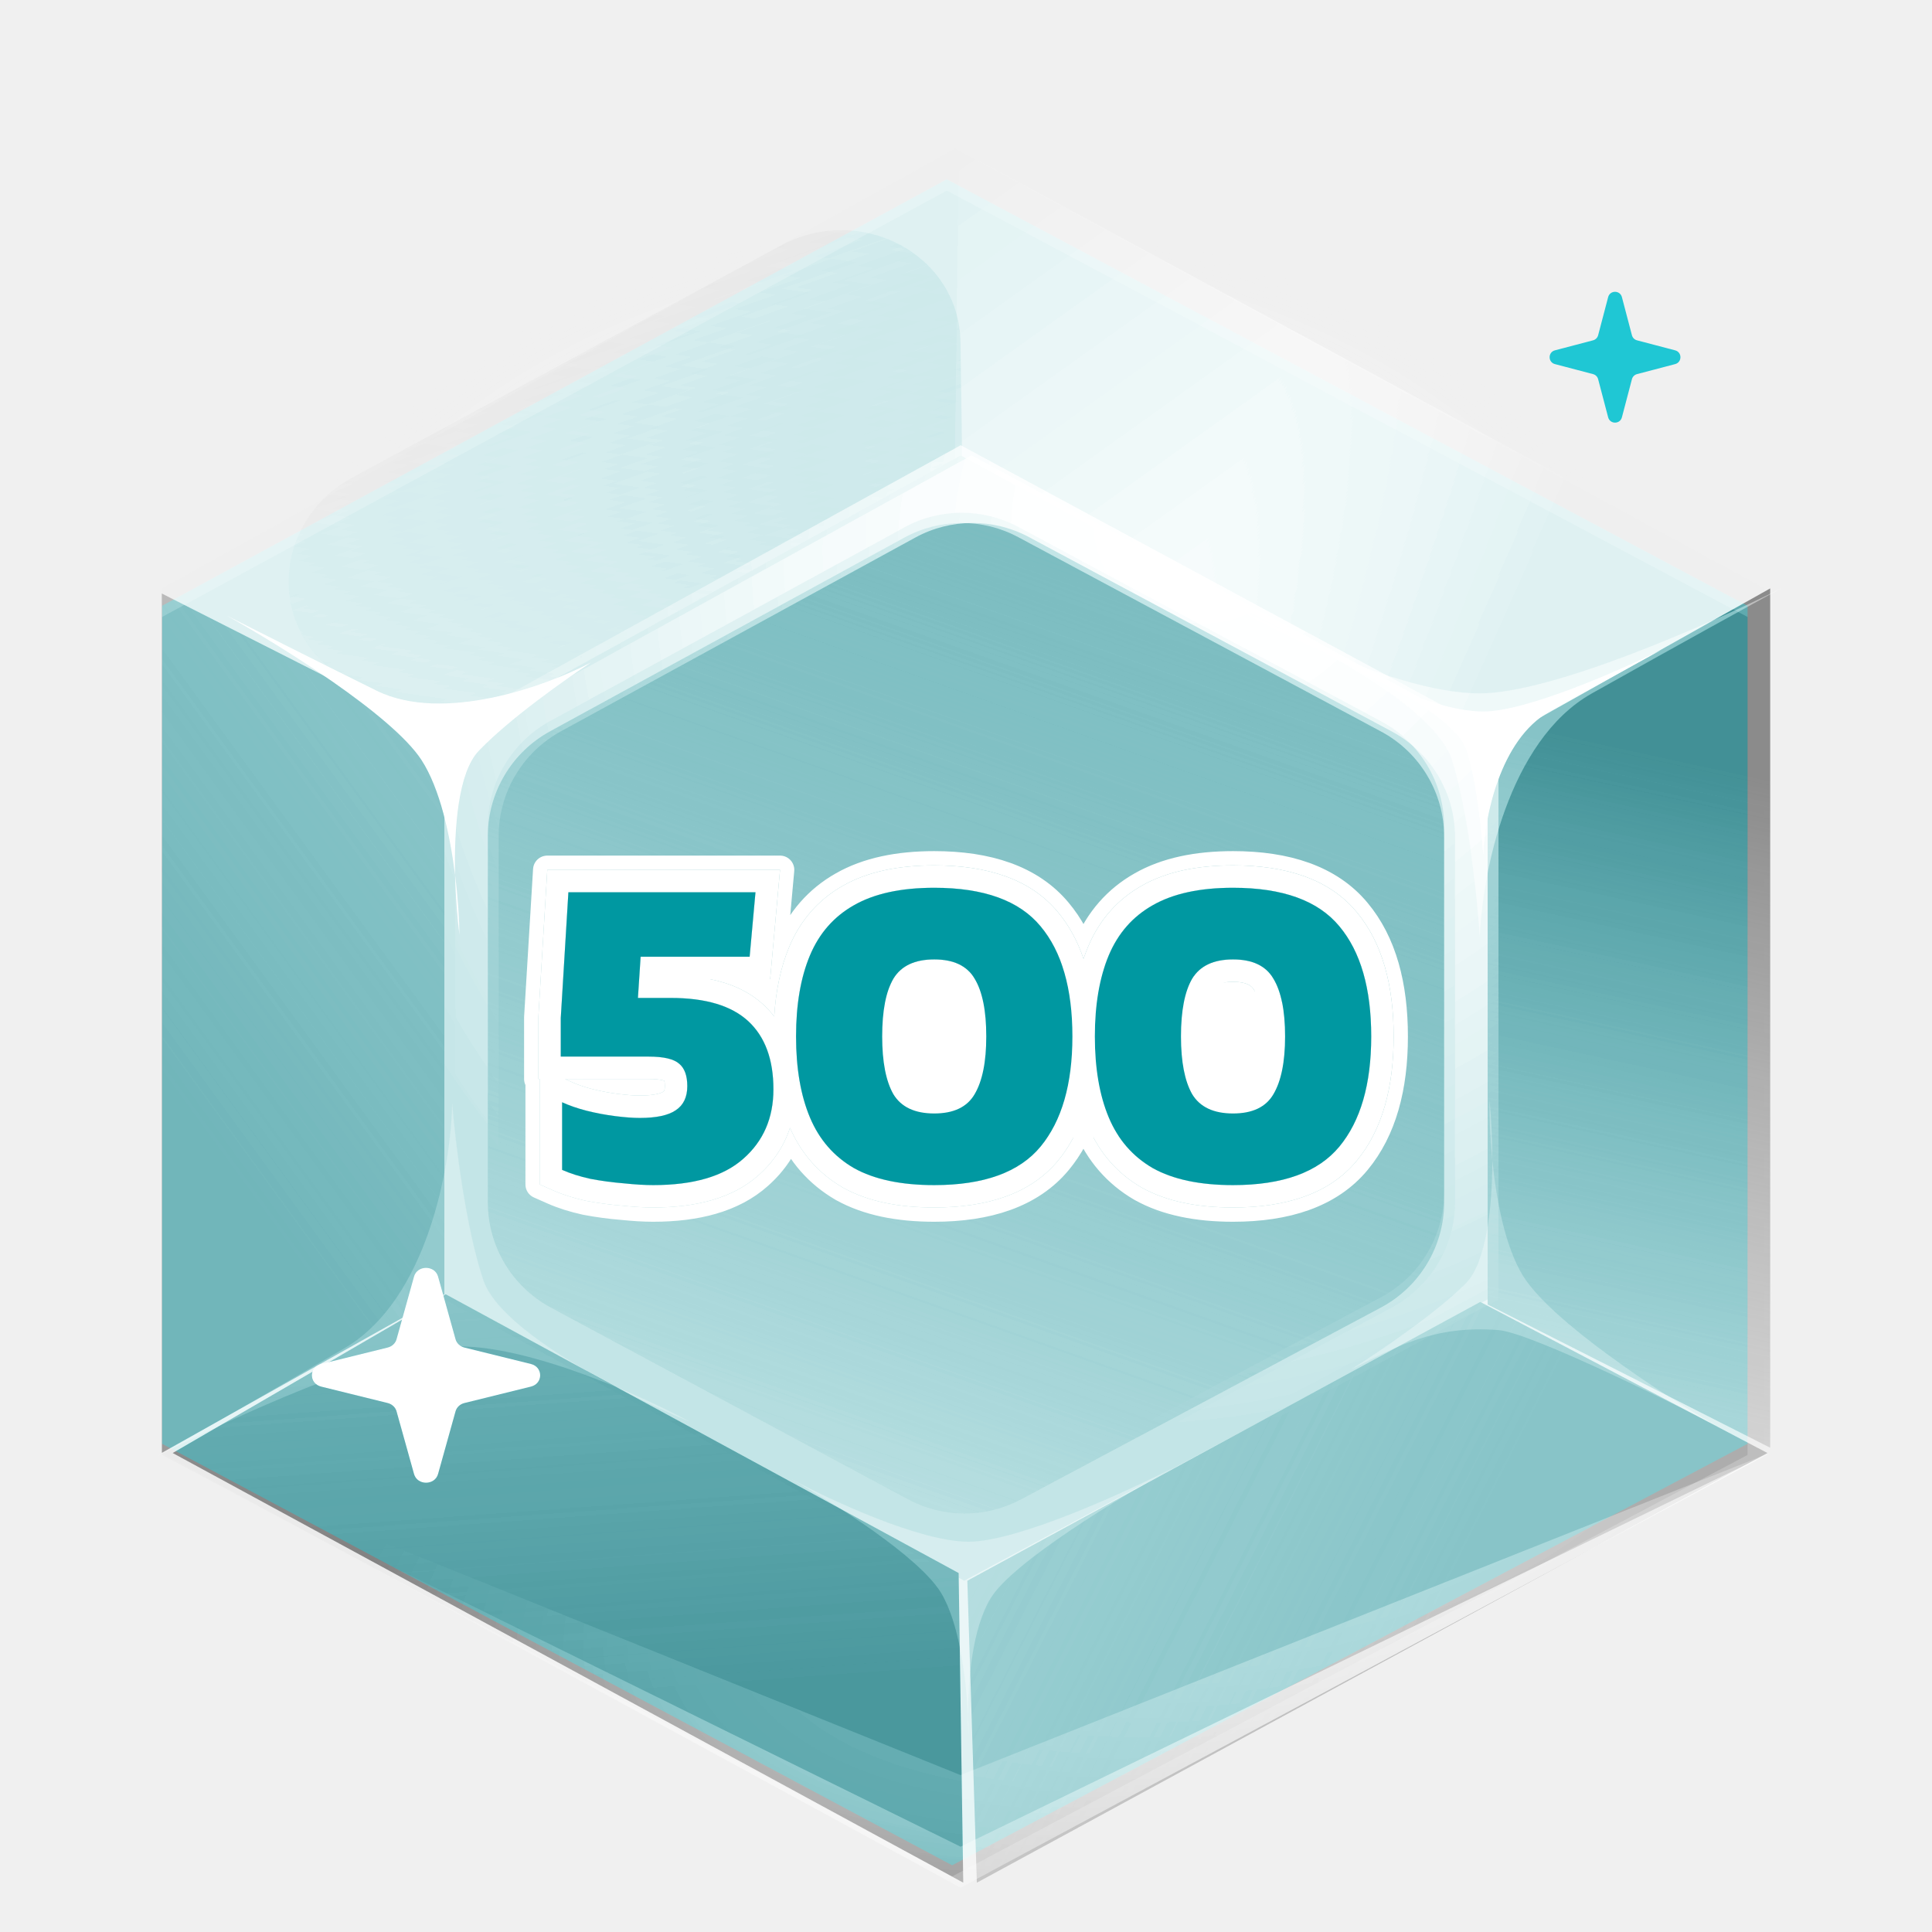
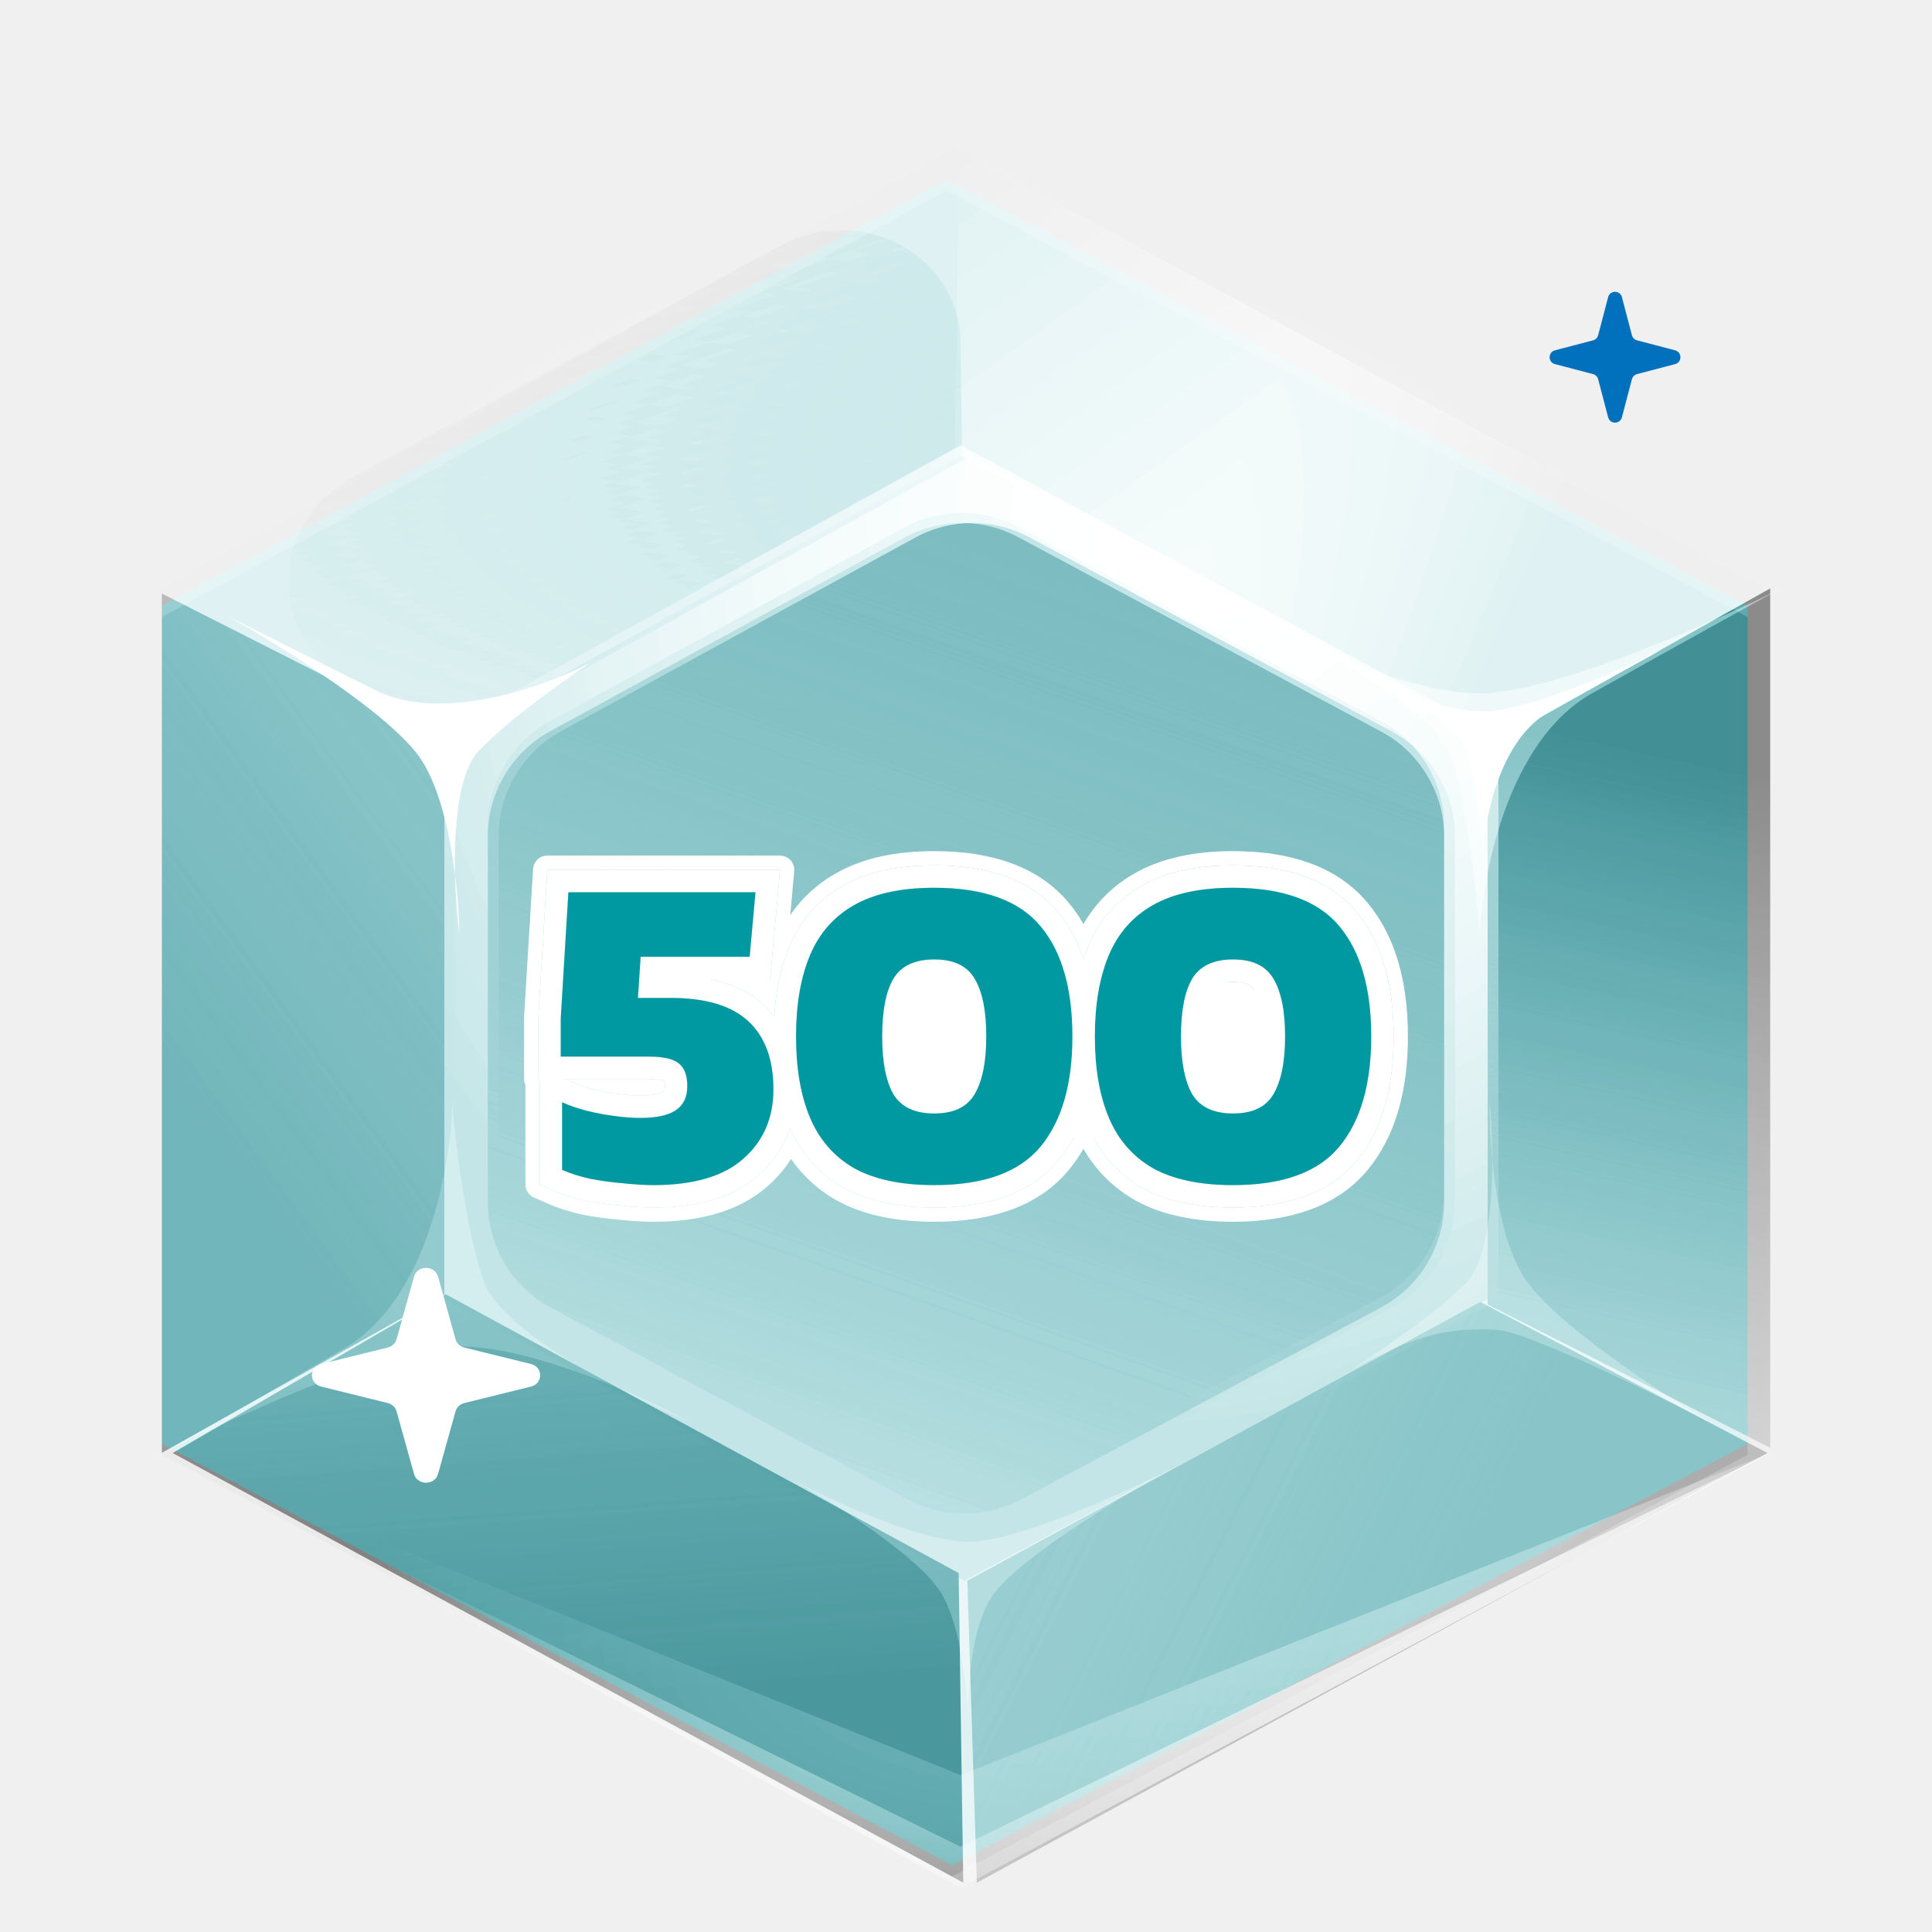
<svg xmlns="http://www.w3.org/2000/svg" width="192" height="192" fill="none" viewBox="0 0 192 192">
  <g clip-path="url(#clip0_2320_340763)">
    <mask id="mask0_2320_340763" width="165" height="107" x="11" y="-14" maskUnits="userSpaceOnUse" style="mask-type:alpha">
      <path fill="#636363" d="M175.993 69.471C176.711 74.068 118.241 91.118 97.324 92.981C89.149 93.69 14.496 73.845 11.652 69.471C8.807 65.097 11.652 -10.276 97.324 -14C175.993 -5.622 175.229 64.814 175.993 69.471Z" />
    </mask>
    <g mask="url(#mask0_2320_340763)">
      <ellipse cx="95.5" cy="82" fill="url(#paint0_radial_2320_340763)" opacity=".5" rx="76.5" ry="61" />
    </g>
    <path fill="#EFEFEF" d="M95.459 187.589L16.08 144.382V58.476L94.919 14.761L175.379 58.476V144.382L95.459 187.589Z" />
    <path fill="url(#paint1_linear_2320_340763)" d="M95.856 146.924L53.879 124.049V78.57L95.57 55.426L138.119 78.57V124.049L95.856 146.924Z" />
    <mask id="mask1_2320_340763" width="81" height="65" x="94" y="14" maskUnits="userSpaceOnUse" style="mask-type:alpha">
      <path fill="url(#paint2_linear_2320_340763)" d="M174.137 57.567L136.338 78.408L94.758 55.025L95.298 14.868L174.137 57.567Z" />
    </mask>
    <g mask="url(#mask1_2320_340763)">
      <path fill="url(#paint3_linear_2320_340763)" fill-rule="evenodd" d="M174.678 57.568L95.298 14.361L15.378 57.568V143.474L95.838 187.189L174.678 143.474V57.568ZM136.878 77.9L94.901 55.026L52.638 77.9V123.38L95.186 146.523L136.878 123.38V77.9Z" clip-rule="evenodd" />
    </g>
    <mask id="mask2_2320_340763" width="68" height="55" x="28" y="22" maskUnits="userSpaceOnUse" style="mask-type:alpha">
      <path fill="url(#paint4_linear_2320_340763)" d="M34.56 67.602L48.104 75.07C51.846 77.133 56.513 77.084 60.323 74.941L89.451 58.561C93.326 56.381 95.703 52.382 95.646 48.134L95.456 34.038C95.339 25.318 85.575 20.08 77.546 24.428L35.063 47.437C26.795 51.915 26.514 63.166 34.56 67.602Z" />
    </mask>
    <g mask="url(#mask2_2320_340763)">
      <path fill="url(#paint5_linear_2320_340763)" fill-rule="evenodd" d="M15.818 64.626C15.818 60.275 18.197 56.272 22.019 54.192L89.538 17.441C93.068 15.519 97.331 15.513 100.867 17.424L168.888 54.198C172.726 56.273 175.118 60.286 175.118 64.649V136.407C175.118 140.761 172.736 144.767 168.909 146.846L100.388 184.075C96.819 186.014 92.507 185.995 88.955 184.026L21.937 146.865C18.161 144.772 15.818 140.794 15.818 136.476V64.626ZM53.618 84.955C53.618 80.606 55.995 76.604 59.814 74.523L89.93 58.112C93.463 56.187 97.731 56.181 101.269 58.096L131.633 74.53C135.468 76.606 137.858 80.617 137.858 84.978V116.317C137.858 120.67 135.478 124.674 131.654 126.753L101.044 143.403C97.473 145.346 93.156 145.327 89.602 143.354L59.732 126.773C55.959 124.678 53.618 120.702 53.618 116.386V84.955Z" clip-rule="evenodd" />
    </g>
    <path fill="#E1E1E1" d="M95.823 157.09L44.159 129.132V73.546L95.472 45.26L147.839 73.546V129.132L95.823 157.09Z" />
    <path fill="url(#paint6_linear_2320_340763)" d="M90.24 149.002L54.743 129.951C50.887 127.882 48.48 123.86 48.48 119.484V83.102C48.48 78.759 50.851 74.762 54.662 72.678L89.876 53.427C93.395 51.503 97.648 51.485 101.184 53.379L137.25 72.699C141.111 74.767 143.52 78.791 143.52 83.171V119.461C143.52 123.849 141.101 127.88 137.228 129.944L101.446 149.018C97.943 150.885 93.739 150.879 90.24 149.002Z" />
    <path fill="url(#paint7_linear_2320_340763)" d="M16.08 144.382V58.984L44.16 73.217V128.624L16.08 144.382Z" />
    <path fill="url(#paint8_linear_2320_340763)" d="M175.92 58.476L175.92 143.874L147.841 129.641L147.841 74.234L175.92 58.476Z" />
    <path fill="url(#paint9_linear_2320_340763)" d="M175.645 144.399L97.079 187.098L96.133 157.09L147.107 129.387L175.645 144.399Z" />
    <path fill="url(#paint10_linear_2320_340763)" d="M95.727 187.098L17.161 144.399L44.295 128.624L95.269 156.327L95.727 187.098Z" />
    <path fill="#fff" d="M43.534 146.482C43.212 147.638 41.468 147.638 41.146 146.482L39.411 140.261C39.298 139.855 38.962 139.538 38.531 139.432L31.921 137.799C30.693 137.495 30.693 135.854 31.921 135.551L38.531 133.918C38.962 133.811 39.298 133.494 39.411 133.089L41.146 126.867C41.468 125.711 43.212 125.711 43.534 126.867L45.269 133.089C45.382 133.494 45.718 133.811 46.149 133.918L52.759 135.551C53.987 135.854 53.987 137.495 52.759 137.799L46.149 139.432C45.718 139.538 45.382 139.855 45.269 140.261L43.534 146.482Z" />
    <g style="mix-blend-mode:overlay">
      <path fill="url(#paint11_radial_2320_340763)" fill-rule="evenodd" d="M45.239 129.132L96.903 157.09L148.918 129.132V73.546L96.551 45.26L45.239 73.546V129.132ZM55.82 129.952L91.318 149.002C94.816 150.88 99.021 150.886 102.524 149.018L138.306 129.945C142.179 127.881 144.598 123.85 144.598 119.461V83.171C144.598 78.792 142.188 74.767 138.328 72.699L102.262 53.379C98.726 51.485 94.473 51.503 90.953 53.427L55.739 72.679C51.928 74.762 49.558 78.76 49.558 83.103V119.484C49.558 123.86 51.964 127.882 55.82 129.952Z" clip-rule="evenodd" />
    </g>
    <g style="mix-blend-mode:overlay">
      <path fill="url(#paint12_radial_2320_340763)" fill-rule="evenodd" d="M44.161 128.116L95.825 156.073L147.841 128.116V72.53L95.474 44.243L44.161 72.53V128.116ZM54.743 128.935L90.24 147.985C93.739 149.863 97.943 149.868 101.446 148.001L137.228 128.928C141.101 126.864 143.52 122.833 143.52 118.444V82.154C143.52 77.775 141.111 73.75 137.25 71.682L101.184 52.362C97.648 50.468 93.395 50.486 89.876 52.41L54.662 71.662C50.851 73.745 48.48 77.742 48.48 82.086V118.467C48.48 122.843 50.887 126.865 54.743 128.935Z" clip-rule="evenodd" />
    </g>
    <g style="mix-blend-mode:soft-light">
      <path fill="url(#paint13_radial_2320_340763)" d="M95.459 187.589L16.08 144.382L95.459 176.406L175.919 144.382L95.459 187.589Z" />
    </g>
    <g style="mix-blend-mode:overlay">
      <path fill="url(#paint14_radial_2320_340763)" d="M95.459 187.589L16.08 144.382L95.459 183.522L175.919 144.382L95.459 187.589Z" />
    </g>
    <g style="mix-blend-mode:soft-light">
      <path fill="#fff" d="M158.199 68.911C149.844 73.607 147.291 86.955 147.058 93.042C146.826 89.346 145.944 80.65 144.273 75.433C143.139 71.893 137.027 67.753 131.329 64.641C128.38 63.363 125.791 62.047 124.08 61.085C126.02 61.924 128.628 63.167 131.329 64.641C136.379 66.831 142.486 68.911 147.058 68.911C154.3 68.911 170.037 61.954 177 58.476C174.215 59.998 166.555 64.215 158.199 68.911Z" />
    </g>
    <g style="mix-blend-mode:soft-light" opacity=".5">
      <path fill="#fff" d="M34.236 133.984C42.505 129.155 44.816 115.768 44.937 109.678C45.236 113.369 46.276 122.05 48.042 127.239C49.24 130.761 55.427 134.802 61.181 137.821C64.152 139.052 66.764 140.326 68.493 141.26C66.537 140.453 63.908 139.252 61.181 137.821C56.092 135.713 49.947 133.732 45.376 133.805C38.135 133.922 22.527 141.131 15.628 144.721C18.385 143.154 25.967 138.814 34.236 133.984Z" />
    </g>
    <g style="mix-blend-mode:overlay">
      <path fill="#fff" d="M37.408 68.633C44.048 71.918 54.4 68.132 58.745 65.828C56.257 67.457 50.537 71.499 47.564 74.632C45.547 76.757 45.112 82.205 45.229 86.983C45.522 89.323 45.643 91.454 45.659 92.9C45.465 91.362 45.285 89.248 45.229 86.983C44.729 82.977 43.726 78.36 41.888 75.53C38.976 71.047 27.79 64.102 22.56 61.19C24.743 62.303 30.769 65.348 37.408 68.633Z" />
    </g>
    <g style="mix-blend-mode:soft-light" opacity=".6">
      <path fill="#fff" d="M148.921 132.182C142.441 131.674 138.652 133.896 134.249 136.1C136.778 134.528 142.6 130.617 145.653 127.554C147.724 125.475 148.299 120.038 148.304 115.259C148.072 112.913 148.006 110.78 148.027 109.334C148.181 110.876 148.307 112.994 148.304 115.259C148.702 119.276 149.585 123.914 151.35 126.785C154.146 131.333 165.151 138.53 170.304 141.56C168.15 140.399 152.292 132.447 148.921 132.182Z" />
    </g>
    <g style="mix-blend-mode:overlay">
      <path fill="#fff" d="M153.993 70.714C149.048 73.476 147.537 81.328 147.399 84.908C147.262 82.734 146.74 77.619 145.751 74.55C145.08 72.468 141.462 70.032 138.09 68.202C136.344 67.45 134.813 66.676 133.8 66.11C134.948 66.604 136.491 67.335 138.09 68.202C141.079 69.49 144.693 70.714 147.399 70.714C151.685 70.714 160.999 66.622 165.12 64.576C163.471 65.471 158.938 67.952 153.993 70.714Z" />
    </g>
    <g style="mix-blend-mode:soft-light" opacity=".6">
      <path fill="#fff" d="M78.719 147.032C82.554 149.094 91.429 153.218 96.25 153.218C101.07 153.218 111.771 148.344 116.519 145.907C111.406 148.719 100.632 155.242 98.441 158.842C96.644 161.794 96.198 166.966 96.196 170.385C96.234 171.13 96.25 171.794 96.25 172.339C96.217 171.8 96.196 171.135 96.196 170.385C96.014 166.772 95.327 161.263 93.51 158.279C91.319 154.68 82.737 149.281 78.719 147.032Z" />
    </g>
    <g style="mix-blend-mode:color-burn" opacity=".5">
      <path fill="#A7A7A7" d="M94.623 186.479L16.109 144.592V61.311L94.089 18.932L173.671 61.311V144.592L94.623 186.479Z" />
    </g>
    <g style="mix-blend-mode:soft-light" opacity=".8">
      <path fill="#14E2F2" d="M94.623 185.37L16.109 143.483V60.202L94.089 17.822L173.671 60.202V143.483L94.623 185.37Z" />
    </g>
-     <path fill="#1FC7D4" d="M161.184 41.472C161 42.176 160 42.176 159.816 41.472L158.821 37.684C158.756 37.437 158.564 37.244 158.316 37.179L154.528 36.184C153.824 36 153.824 35 154.528 34.816L158.316 33.821C158.564 33.756 158.756 33.563 158.821 33.316L159.816 29.528C160 28.824 161 28.824 161.184 29.528L162.179 33.316C162.244 33.563 162.436 33.756 162.684 33.821L166.472 34.816C167.176 35 167.176 36 166.472 36.184L162.684 37.179C162.436 37.244 162.244 37.437 162.179 37.684L161.184 41.472Z" />
+     <path fill="#0171BD" d="M161.184 41.472C161 42.176 160 42.176 159.816 41.472L158.821 37.684C158.756 37.437 158.564 37.244 158.316 37.179L154.528 36.184C153.824 36 153.824 35 154.528 34.816L158.316 33.821C158.564 33.756 158.756 33.563 158.821 33.316L159.816 29.528C160 28.824 161 28.824 161.184 29.528L162.179 33.316C162.244 33.563 162.436 33.756 162.684 33.821L166.472 34.816C167.176 35 167.176 36 166.472 36.184L162.684 37.179C162.436 37.244 162.244 37.437 162.179 37.684L161.184 41.472Z" />
  </g>
  <ellipse cx="105.947" cy="104.503" fill="#fff" rx="26.224" ry="8.574" />
  <mask id="path-30-outside-1_2320_340763" width="89" height="38" x="51.5" y="84" fill="#000" maskUnits="userSpaceOnUse">
    <rect width="89" height="38" x="51.5" y="84" fill="#fff" />
    <path fill-rule="evenodd" d="M58.092 110.329C58.166 110.349 58.24 110.368 58.315 110.387C59.267 110.625 60.218 110.803 61.169 110.921C62.12 111.04 62.922 111.099 63.576 111.099C65.211 111.099 66.4 110.847 67.143 110.343C67.916 109.839 68.302 109.038 68.302 107.94C68.302 106.901 68.035 106.16 67.5 105.715C66.965 105.24 65.954 105.003 64.468 105.003H55.729V101.175L56.487 88.67H75.08L74.5 95.079H63.666L63.398 99.173H66.653C70.131 99.173 72.702 99.944 74.366 101.487C76.031 103.03 76.863 105.284 76.863 108.251C76.863 111.099 75.867 113.399 73.876 115.149C71.914 116.9 68.927 117.775 64.914 117.775C64.082 117.775 63.101 117.716 61.971 117.597C60.871 117.508 59.772 117.36 58.672 117.152C57.602 116.914 56.666 116.618 55.863 116.262V109.542C56.518 109.842 57.261 110.104 58.092 110.329ZM61.764 119.813C60.594 119.717 59.425 119.559 58.258 119.338L58.223 119.332L58.188 119.324C57.007 119.062 55.924 118.724 54.958 118.295L53.634 117.708V107.228H53.5V101.108L54.389 86.445H77.519L76.537 97.304H70.556C72.647 97.724 74.461 98.538 75.883 99.856C76.274 100.219 76.626 100.607 76.941 101.018C77.1 98.442 77.584 96.118 78.437 94.085C79.54 91.457 81.321 89.409 83.758 88.028C86.228 86.615 89.31 86 92.843 86C98.108 86 102.417 87.361 105.125 90.631C106.244 91.969 107.087 93.53 107.682 95.285C107.819 94.874 107.968 94.475 108.132 94.085C109.235 91.457 111.016 89.409 113.453 88.028C115.923 86.615 119.005 86 122.538 86C127.803 86 132.112 87.361 134.82 90.631C137.386 93.699 138.5 97.935 138.5 103C138.5 108.044 137.382 112.272 134.824 115.364C132.117 118.638 127.805 120 122.538 120C119.01 120 115.935 119.401 113.47 118.026L113.453 118.017L113.436 118.007C111.01 116.597 109.234 114.54 108.132 111.915C107.967 111.522 107.816 111.118 107.678 110.704C107.084 112.455 106.243 114.018 105.129 115.364C102.422 118.638 98.11 120 92.843 120C89.316 120 86.24 119.401 83.775 118.026L83.758 118.017L83.741 118.007C81.367 116.627 79.615 114.628 78.508 112.083C77.915 113.89 76.868 115.482 75.356 116.814C72.817 119.075 69.194 120 64.914 120C63.989 120 62.935 119.935 61.764 119.813ZM133.105 92.052C130.995 89.501 127.472 88.225 122.538 88.225C119.239 88.225 116.579 88.804 114.557 89.961C112.566 91.088 111.109 92.75 110.188 94.945C109.266 97.141 108.806 99.826 108.806 103C108.806 106.175 109.266 108.86 110.188 111.055C111.109 113.25 112.566 114.927 114.557 116.084C116.579 117.211 119.239 117.775 122.538 117.775C127.472 117.775 130.995 116.499 133.105 113.948C135.216 111.396 136.271 107.747 136.271 103C136.271 98.223 135.216 94.574 133.105 92.052ZM103.41 92.052C101.3 89.501 97.778 88.225 92.843 88.225C89.544 88.225 86.884 88.804 84.862 89.961C82.871 91.088 81.414 92.75 80.493 94.945C79.572 97.141 79.111 99.826 79.111 103C79.111 106.175 79.572 108.86 80.493 111.055C81.414 113.25 82.871 114.927 84.862 116.084C86.884 117.211 89.544 117.775 92.843 117.775C97.778 117.775 101.3 116.499 103.41 113.948C105.521 111.396 106.576 107.747 106.576 103C106.576 98.223 105.521 94.574 103.41 92.052ZM56.155 107.228H64.468C65.106 107.228 65.547 107.28 65.83 107.347C65.916 107.367 65.977 107.386 66.018 107.4C66.042 107.487 66.073 107.657 66.073 107.94C66.073 108.231 66.022 108.361 66.004 108.399C65.995 108.417 65.988 108.427 65.982 108.433C65.976 108.44 65.96 108.457 65.923 108.481L65.906 108.492L65.89 108.503C65.712 108.623 65.081 108.874 63.576 108.874C63.047 108.874 62.343 108.825 61.445 108.714C60.588 108.607 59.728 108.446 58.864 108.231C58.048 108.02 57.361 107.78 56.792 107.519L56.155 107.228ZM94.933 107.616L94.937 107.609C95.413 106.804 95.786 105.358 95.786 103C95.786 100.6 95.409 99.172 94.948 98.41L94.938 98.394L94.929 98.378C94.708 97.998 94.26 97.571 92.843 97.571C91.448 97.571 90.956 97.987 90.703 98.395C90.259 99.17 89.901 100.609 89.901 103C89.901 105.341 90.252 106.794 90.708 107.613C90.963 108.019 91.457 108.429 92.843 108.429C94.26 108.429 94.708 108.002 94.929 107.622L94.933 107.616ZM88.786 97.259C89.559 95.983 90.911 95.346 92.843 95.346C94.775 95.346 96.113 95.983 96.856 97.259C97.629 98.535 98.015 100.449 98.015 103C98.015 105.522 97.629 107.435 96.856 108.741C96.113 110.017 94.775 110.654 92.843 110.654C90.911 110.654 89.559 110.017 88.786 108.741C88.043 107.435 87.671 105.522 87.671 103C87.671 100.449 88.043 98.535 88.786 97.259ZM124.628 107.616L124.632 107.609C125.108 106.804 125.481 105.358 125.481 103C125.481 100.6 125.104 99.172 124.643 98.41L124.633 98.394L124.624 98.378C124.402 97.998 123.955 97.571 122.538 97.571C121.143 97.571 120.651 97.987 120.398 98.395C119.954 99.17 119.596 100.609 119.596 103C119.596 105.34 119.947 106.794 120.403 107.613C120.658 108.019 121.152 108.429 122.538 108.429C123.955 108.429 124.402 108.002 124.624 107.622L124.628 107.616ZM118.481 97.259C119.254 95.983 120.606 95.346 122.538 95.346C124.47 95.346 125.808 95.983 126.551 97.259C127.324 98.535 127.71 100.449 127.71 103C127.71 105.522 127.324 107.435 126.551 108.741C125.808 110.017 124.47 110.654 122.538 110.654C120.606 110.654 119.254 110.017 118.481 108.741C117.738 107.435 117.366 105.522 117.366 103C117.366 100.449 117.738 98.535 118.481 97.259Z" clip-rule="evenodd" />
  </mask>
  <path fill="#fff" fill-rule="evenodd" d="M58.092 110.329C58.166 110.349 58.24 110.368 58.315 110.387C59.267 110.625 60.218 110.803 61.169 110.921C62.12 111.04 62.922 111.099 63.576 111.099C65.211 111.099 66.4 110.847 67.143 110.343C67.916 109.839 68.302 109.038 68.302 107.94C68.302 106.901 68.035 106.16 67.5 105.715C66.965 105.24 65.954 105.003 64.468 105.003H55.729V101.175L56.487 88.67H75.08L74.5 95.079H63.666L63.398 99.173H66.653C70.131 99.173 72.702 99.944 74.366 101.487C76.031 103.03 76.863 105.284 76.863 108.251C76.863 111.099 75.867 113.399 73.876 115.149C71.914 116.9 68.927 117.775 64.914 117.775C64.082 117.775 63.101 117.716 61.971 117.597C60.871 117.508 59.772 117.36 58.672 117.152C57.602 116.914 56.666 116.618 55.863 116.262V109.542C56.518 109.842 57.261 110.104 58.092 110.329ZM61.764 119.813C60.594 119.717 59.425 119.559 58.258 119.338L58.223 119.332L58.188 119.324C57.007 119.062 55.924 118.724 54.958 118.295L53.634 117.708V107.228H53.5V101.108L54.389 86.445H77.519L76.537 97.304H70.556C72.647 97.724 74.461 98.538 75.883 99.856C76.274 100.219 76.626 100.607 76.941 101.018C77.1 98.442 77.584 96.118 78.437 94.085C79.54 91.457 81.321 89.409 83.758 88.028C86.228 86.615 89.31 86 92.843 86C98.108 86 102.417 87.361 105.125 90.631C106.244 91.969 107.087 93.53 107.682 95.285C107.819 94.874 107.968 94.475 108.132 94.085C109.235 91.457 111.016 89.409 113.453 88.028C115.923 86.615 119.005 86 122.538 86C127.803 86 132.112 87.361 134.82 90.631C137.386 93.699 138.5 97.935 138.5 103C138.5 108.044 137.382 112.272 134.824 115.364C132.117 118.638 127.805 120 122.538 120C119.01 120 115.935 119.401 113.47 118.026L113.453 118.017L113.436 118.007C111.01 116.597 109.234 114.54 108.132 111.915C107.967 111.522 107.816 111.118 107.678 110.704C107.084 112.455 106.243 114.018 105.129 115.364C102.422 118.638 98.11 120 92.843 120C89.316 120 86.24 119.401 83.775 118.026L83.758 118.017L83.741 118.007C81.367 116.627 79.615 114.628 78.508 112.083C77.915 113.89 76.868 115.482 75.356 116.814C72.817 119.075 69.194 120 64.914 120C63.989 120 62.935 119.935 61.764 119.813ZM133.105 92.052C130.995 89.501 127.472 88.225 122.538 88.225C119.239 88.225 116.579 88.804 114.557 89.961C112.566 91.088 111.109 92.75 110.188 94.945C109.266 97.141 108.806 99.826 108.806 103C108.806 106.175 109.266 108.86 110.188 111.055C111.109 113.25 112.566 114.927 114.557 116.084C116.579 117.211 119.239 117.775 122.538 117.775C127.472 117.775 130.995 116.499 133.105 113.948C135.216 111.396 136.271 107.747 136.271 103C136.271 98.223 135.216 94.574 133.105 92.052ZM103.41 92.052C101.3 89.501 97.778 88.225 92.843 88.225C89.544 88.225 86.884 88.804 84.862 89.961C82.871 91.088 81.414 92.75 80.493 94.945C79.572 97.141 79.111 99.826 79.111 103C79.111 106.175 79.572 108.86 80.493 111.055C81.414 113.25 82.871 114.927 84.862 116.084C86.884 117.211 89.544 117.775 92.843 117.775C97.778 117.775 101.3 116.499 103.41 113.948C105.521 111.396 106.576 107.747 106.576 103C106.576 98.223 105.521 94.574 103.41 92.052ZM56.155 107.228H64.468C65.106 107.228 65.547 107.28 65.83 107.347C65.916 107.367 65.977 107.386 66.018 107.4C66.042 107.487 66.073 107.657 66.073 107.94C66.073 108.231 66.022 108.361 66.004 108.399C65.995 108.417 65.988 108.427 65.982 108.433C65.976 108.44 65.96 108.457 65.923 108.481L65.906 108.492L65.89 108.503C65.712 108.623 65.081 108.874 63.576 108.874C63.047 108.874 62.343 108.825 61.445 108.714C60.588 108.607 59.728 108.446 58.864 108.231C58.048 108.02 57.361 107.78 56.792 107.519L56.155 107.228ZM94.933 107.616L94.937 107.609C95.413 106.804 95.786 105.358 95.786 103C95.786 100.6 95.409 99.172 94.948 98.41L94.938 98.394L94.929 98.378C94.708 97.998 94.26 97.571 92.843 97.571C91.448 97.571 90.956 97.987 90.703 98.395C90.259 99.17 89.901 100.609 89.901 103C89.901 105.341 90.252 106.794 90.708 107.613C90.963 108.019 91.457 108.429 92.843 108.429C94.26 108.429 94.708 108.002 94.929 107.622L94.933 107.616ZM88.786 97.259C89.559 95.983 90.911 95.346 92.843 95.346C94.775 95.346 96.113 95.983 96.856 97.259C97.629 98.535 98.015 100.449 98.015 103C98.015 105.522 97.629 107.435 96.856 108.741C96.113 110.017 94.775 110.654 92.843 110.654C90.911 110.654 89.559 110.017 88.786 108.741C88.043 107.435 87.671 105.522 87.671 103C87.671 100.449 88.043 98.535 88.786 97.259ZM124.628 107.616L124.632 107.609C125.108 106.804 125.481 105.358 125.481 103C125.481 100.6 125.104 99.172 124.643 98.41L124.633 98.394L124.624 98.378C124.402 97.998 123.955 97.571 122.538 97.571C121.143 97.571 120.651 97.987 120.398 98.395C119.954 99.17 119.596 100.609 119.596 103C119.596 105.34 119.947 106.794 120.403 107.613C120.658 108.019 121.152 108.429 122.538 108.429C123.955 108.429 124.402 108.002 124.624 107.622L124.628 107.616ZM118.481 97.259C119.254 95.983 120.606 95.346 122.538 95.346C124.47 95.346 125.808 95.983 126.551 97.259C127.324 98.535 127.71 100.449 127.71 103C127.71 105.522 127.324 107.435 126.551 108.741C125.808 110.017 124.47 110.654 122.538 110.654C120.606 110.654 119.254 110.017 118.481 108.741C117.738 107.435 117.366 105.522 117.366 103C117.366 100.449 117.738 98.535 118.481 97.259Z" clip-rule="evenodd" />
  <path fill-rule="evenodd" stroke="#fff" stroke-linejoin="round" stroke-width="2.833" d="M58.092 110.329C58.166 110.349 58.24 110.368 58.315 110.387C59.267 110.625 60.218 110.803 61.169 110.921C62.12 111.04 62.922 111.099 63.576 111.099C65.211 111.099 66.4 110.847 67.143 110.343C67.916 109.839 68.302 109.038 68.302 107.94C68.302 106.901 68.035 106.16 67.5 105.715C66.965 105.24 65.954 105.003 64.468 105.003H55.729V101.175L56.487 88.67H75.08L74.5 95.079H63.666L63.398 99.173H66.653C70.131 99.173 72.702 99.944 74.366 101.487C76.031 103.03 76.863 105.284 76.863 108.251C76.863 111.099 75.867 113.399 73.876 115.149C71.914 116.9 68.927 117.775 64.914 117.775C64.082 117.775 63.101 117.716 61.971 117.597C60.871 117.508 59.772 117.36 58.672 117.152C57.602 116.914 56.666 116.618 55.863 116.262V109.542C56.518 109.842 57.261 110.104 58.092 110.329ZM61.764 119.813C60.594 119.717 59.425 119.559 58.258 119.338L58.223 119.332L58.188 119.324C57.007 119.062 55.924 118.724 54.958 118.295L53.634 117.708V107.228H53.5V101.108L54.389 86.445H77.519L76.537 97.304H70.556C72.647 97.724 74.461 98.538 75.883 99.856C76.274 100.219 76.626 100.607 76.941 101.018C77.1 98.442 77.584 96.118 78.437 94.085C79.54 91.457 81.321 89.409 83.758 88.028C86.228 86.615 89.31 86 92.843 86C98.108 86 102.417 87.361 105.125 90.631C106.244 91.969 107.087 93.53 107.682 95.285C107.819 94.874 107.968 94.475 108.132 94.085C109.235 91.457 111.016 89.409 113.453 88.028C115.923 86.615 119.005 86 122.538 86C127.803 86 132.112 87.361 134.82 90.631C137.386 93.699 138.5 97.935 138.5 103C138.5 108.044 137.382 112.272 134.824 115.364C132.117 118.638 127.805 120 122.538 120C119.01 120 115.935 119.401 113.47 118.026L113.453 118.017L113.436 118.007C111.01 116.597 109.234 114.54 108.132 111.915C107.967 111.522 107.816 111.118 107.678 110.704C107.084 112.455 106.243 114.018 105.129 115.364C102.422 118.638 98.11 120 92.843 120C89.316 120 86.24 119.401 83.775 118.026L83.758 118.017L83.741 118.007C81.367 116.627 79.615 114.628 78.508 112.083C77.915 113.89 76.868 115.482 75.356 116.814C72.817 119.075 69.194 120 64.914 120C63.989 120 62.935 119.935 61.764 119.813ZM133.105 92.052C130.995 89.501 127.472 88.225 122.538 88.225C119.239 88.225 116.579 88.804 114.557 89.961C112.566 91.088 111.109 92.75 110.188 94.945C109.266 97.141 108.806 99.826 108.806 103C108.806 106.175 109.266 108.86 110.188 111.055C111.109 113.25 112.566 114.927 114.557 116.084C116.579 117.211 119.239 117.775 122.538 117.775C127.472 117.775 130.995 116.499 133.105 113.948C135.216 111.396 136.271 107.747 136.271 103C136.271 98.223 135.216 94.574 133.105 92.052ZM103.41 92.052C101.3 89.501 97.778 88.225 92.843 88.225C89.544 88.225 86.884 88.804 84.862 89.961C82.871 91.088 81.414 92.75 80.493 94.945C79.572 97.141 79.111 99.826 79.111 103C79.111 106.175 79.572 108.86 80.493 111.055C81.414 113.25 82.871 114.927 84.862 116.084C86.884 117.211 89.544 117.775 92.843 117.775C97.778 117.775 101.3 116.499 103.41 113.948C105.521 111.396 106.576 107.747 106.576 103C106.576 98.223 105.521 94.574 103.41 92.052ZM56.155 107.228H64.468C65.106 107.228 65.547 107.28 65.83 107.347C65.916 107.367 65.977 107.386 66.018 107.4C66.042 107.487 66.073 107.657 66.073 107.94C66.073 108.231 66.022 108.361 66.004 108.399C65.995 108.417 65.988 108.427 65.982 108.433C65.976 108.44 65.96 108.457 65.923 108.481L65.906 108.492L65.89 108.503C65.712 108.623 65.081 108.874 63.576 108.874C63.047 108.874 62.343 108.825 61.445 108.714C60.588 108.607 59.728 108.446 58.864 108.231C58.048 108.02 57.361 107.78 56.792 107.519L56.155 107.228ZM94.933 107.616L94.937 107.609C95.413 106.804 95.786 105.358 95.786 103C95.786 100.6 95.409 99.172 94.948 98.41L94.938 98.394L94.929 98.378C94.708 97.998 94.26 97.571 92.843 97.571C91.448 97.571 90.956 97.987 90.703 98.395C90.259 99.17 89.901 100.609 89.901 103C89.901 105.341 90.252 106.794 90.708 107.613C90.963 108.019 91.457 108.429 92.843 108.429C94.26 108.429 94.708 108.002 94.929 107.622L94.933 107.616ZM88.786 97.259C89.559 95.983 90.911 95.346 92.843 95.346C94.775 95.346 96.113 95.983 96.856 97.259C97.629 98.535 98.015 100.449 98.015 103C98.015 105.522 97.629 107.435 96.856 108.741C96.113 110.017 94.775 110.654 92.843 110.654C90.911 110.654 89.559 110.017 88.786 108.741C88.043 107.435 87.671 105.522 87.671 103C87.671 100.449 88.043 98.535 88.786 97.259ZM124.628 107.616L124.632 107.609C125.108 106.804 125.481 105.358 125.481 103C125.481 100.6 125.104 99.172 124.643 98.41L124.633 98.394L124.624 98.378C124.402 97.998 123.955 97.571 122.538 97.571C121.143 97.571 120.651 97.987 120.398 98.395C119.954 99.17 119.596 100.609 119.596 103C119.596 105.34 119.947 106.794 120.403 107.613C120.658 108.019 121.152 108.429 122.538 108.429C123.955 108.429 124.402 108.002 124.624 107.622L124.628 107.616ZM118.481 97.259C119.254 95.983 120.606 95.346 122.538 95.346C124.47 95.346 125.808 95.983 126.551 97.259C127.324 98.535 127.71 100.449 127.71 103C127.71 105.522 127.324 107.435 126.551 108.741C125.808 110.017 124.47 110.654 122.538 110.654C120.606 110.654 119.254 110.017 118.481 108.741C117.738 107.435 117.366 105.522 117.366 103C117.366 100.449 117.738 98.535 118.481 97.259Z" clip-rule="evenodd" mask="url(#path-30-outside-1_2320_340763)" />
  <path fill="#0098A1" d="M64.913 117.775C64.081 117.775 63.1 117.716 61.971 117.597C60.871 117.508 59.771 117.36 58.671 117.152C57.601 116.915 56.665 116.618 55.862 116.262V109.542C56.576 109.869 57.393 110.151 58.315 110.388C59.266 110.625 60.217 110.803 61.168 110.922C62.119 111.041 62.922 111.1 63.576 111.1C65.21 111.1 66.399 110.848 67.142 110.343C67.915 109.839 68.302 109.038 68.302 107.94C68.302 106.902 68.034 106.16 67.499 105.715C66.964 105.24 65.954 105.003 64.467 105.003H55.728V101.176L56.486 88.671H75.079L74.499 95.079H63.665L63.397 99.173H66.652C70.13 99.173 72.701 99.945 74.365 101.487C76.03 103.03 76.862 105.285 76.862 108.252C76.862 111.1 75.867 113.399 73.875 115.15C71.913 116.9 68.926 117.775 64.913 117.775Z" />
  <path fill="#0098A1" d="M92.843 117.775C89.543 117.775 86.883 117.212 84.862 116.084C82.87 114.927 81.414 113.251 80.492 111.055C79.571 108.86 79.11 106.175 79.11 103C79.11 99.826 79.571 97.141 80.492 94.945C81.414 92.75 82.87 91.089 84.862 89.961C86.883 88.804 89.543 88.226 92.843 88.226C97.777 88.226 101.299 89.501 103.409 92.053C105.52 94.575 106.575 98.224 106.575 103C106.575 107.747 105.52 111.397 103.409 113.948C101.299 116.5 97.777 117.775 92.843 117.775ZM92.843 110.655C94.775 110.655 96.112 110.017 96.855 108.741C97.628 107.436 98.014 105.522 98.014 103C98.014 100.449 97.628 98.535 96.855 97.26C96.112 95.984 94.775 95.346 92.843 95.346C90.91 95.346 89.558 95.984 88.785 97.26C88.042 98.535 87.671 100.449 87.671 103C87.671 105.522 88.042 107.436 88.785 108.741C89.558 110.017 90.91 110.655 92.843 110.655Z" />
  <path fill="#0098A1" d="M122.537 117.775C119.238 117.775 116.578 117.212 114.557 116.084C112.565 114.927 111.109 113.251 110.187 111.055C109.266 108.86 108.805 106.175 108.805 103C108.805 99.826 109.266 97.141 110.187 94.945C111.109 92.75 112.565 91.089 114.557 89.961C116.578 88.804 119.238 88.226 122.537 88.226C127.472 88.226 130.994 89.501 133.104 92.053C135.215 94.575 136.27 98.224 136.27 103C136.27 107.747 135.215 111.397 133.104 113.948C130.994 116.5 127.472 117.775 122.537 117.775ZM122.537 110.655C124.47 110.655 125.807 110.017 126.55 108.741C127.323 107.436 127.709 105.522 127.709 103C127.709 100.449 127.323 98.535 126.55 97.26C125.807 95.984 124.47 95.346 122.537 95.346C120.605 95.346 119.253 95.984 118.48 97.26C117.737 98.535 117.365 100.449 117.365 103C117.365 105.522 117.737 107.436 118.48 108.741C119.253 110.017 120.605 110.655 122.537 110.655Z" />
  <defs>
    <radialGradient id="paint0_radial_2320_340763" cx="0" cy="0" r="1" gradientTransform="translate(95.4875 81.9724) rotate(-90) scale(60.9724 76.4654)" gradientUnits="userSpaceOnUse">
      <stop stop-color="#E0E0E0" />
      <stop offset="1" stop-color="#fff" stop-opacity="0" />
    </radialGradient>
    <linearGradient id="paint1_linear_2320_340763" x1="128.468" x2="92.975" y1="55.744" y2="154.155" gradientUnits="userSpaceOnUse">
      <stop stop-color="#B6B6B6" />
      <stop offset="1" stop-color="#8E8E8E" stop-opacity="0" />
    </linearGradient>
    <linearGradient id="paint2_linear_2320_340763" x1="153.083" x2="97.948" y1="55.424" y2="30.807" gradientUnits="userSpaceOnUse">
      <stop stop-color="#fff" stop-opacity="0" />
      <stop offset=".513" stop-color="#fff" />
      <stop offset="1" stop-color="#fff" />
    </linearGradient>
    <linearGradient id="paint3_linear_2320_340763" x1="55.815" x2="135.487" y1="42.699" y2="154.056" gradientUnits="userSpaceOnUse">
      <stop stop-color="#fff" stop-opacity="0" />
      <stop offset=".513" stop-color="#fff" />
      <stop offset="1" stop-color="#fff" />
    </linearGradient>
    <linearGradient id="paint4_linear_2320_340763" x1="61.716" x2="50.043" y1="-2.757" y2="80.778" gradientUnits="userSpaceOnUse">
      <stop stop-color="#FD9B13" />
      <stop offset="1" stop-color="#FD9B13" stop-opacity="0" />
    </linearGradient>
    <linearGradient id="paint5_linear_2320_340763" x1="156.868" x2="92.142" y1="184.927" y2="1.751" gradientUnits="userSpaceOnUse">
      <stop stop-color="#B6B6B6" />
      <stop offset="1" stop-color="#8E8E8E" stop-opacity="0" />
    </linearGradient>
    <linearGradient id="paint6_linear_2320_340763" x1="132.632" x2="93.659" y1="50.696" y2="160.422" gradientUnits="userSpaceOnUse">
      <stop stop-color="#B6B6B6" />
      <stop offset="1" stop-color="#8E8E8E" stop-opacity="0" />
    </linearGradient>
    <linearGradient id="paint7_linear_2320_340763" x1="1.425" x2="189.352" y1="86.905" y2="-49.988" gradientUnits="userSpaceOnUse">
      <stop stop-color="#AFAFAF" />
      <stop offset="1" stop-color="#CECECE" stop-opacity="0" />
    </linearGradient>
    <linearGradient id="paint8_linear_2320_340763" x1="170.52" x2="147.9" y1="76.267" y2="180.057" gradientUnits="userSpaceOnUse">
      <stop stop-color="#8B8B8B" />
      <stop offset="1" stop-color="#B7B7B7" stop-opacity="0" />
    </linearGradient>
    <linearGradient id="paint9_linear_2320_340763" x1="130.094" x2="-78.916" y1="185.084" y2="78.886" gradientUnits="userSpaceOnUse">
      <stop stop-color="#BEBEBE" />
      <stop offset="1" stop-color="#CECECE" stop-opacity="0" />
    </linearGradient>
    <linearGradient id="paint10_linear_2320_340763" x1="35.521" x2="19.241" y1="170.306" y2="-52.489" gradientUnits="userSpaceOnUse">
      <stop stop-color="#929292" />
      <stop offset="1" stop-color="#CECECE" stop-opacity="0" />
    </linearGradient>
    <radialGradient id="paint11_radial_2320_340763" cx="0" cy="0" r="1" gradientTransform="translate(120.838 51.3596) rotate(131.437) scale(96.2826 84.8126)" gradientUnits="userSpaceOnUse">
      <stop stop-color="#fff" />
      <stop offset="1" stop-color="#fff" stop-opacity="0" />
    </radialGradient>
    <radialGradient id="paint12_radial_2320_340763" cx="0" cy="0" r="1" gradientTransform="translate(119.761 50.343) rotate(131.437) scale(96.2826 84.8126)" gradientUnits="userSpaceOnUse">
      <stop stop-color="#fff" />
      <stop offset="1" stop-color="#fff" stop-opacity="0" />
    </radialGradient>
    <radialGradient id="paint13_radial_2320_340763" cx="0" cy="0" r="1" gradientTransform="translate(132.629 146.739) rotate(164.151) scale(102.117 47.632)" gradientUnits="userSpaceOnUse">
      <stop stop-color="#fff" />
      <stop offset="1" stop-color="#fff" stop-opacity="0" />
    </radialGradient>
    <radialGradient id="paint14_radial_2320_340763" cx="0" cy="0" r="1" gradientTransform="translate(132.629 146.739) rotate(164.151) scale(102.117 47.632)" gradientUnits="userSpaceOnUse">
      <stop stop-color="#fff" />
      <stop offset="1" stop-color="#fff" stop-opacity="0" />
    </radialGradient>
    <clipPath id="clip0_2320_340763">
      <rect width="192" height="192" fill="#fff" />
    </clipPath>
  </defs>
</svg>
